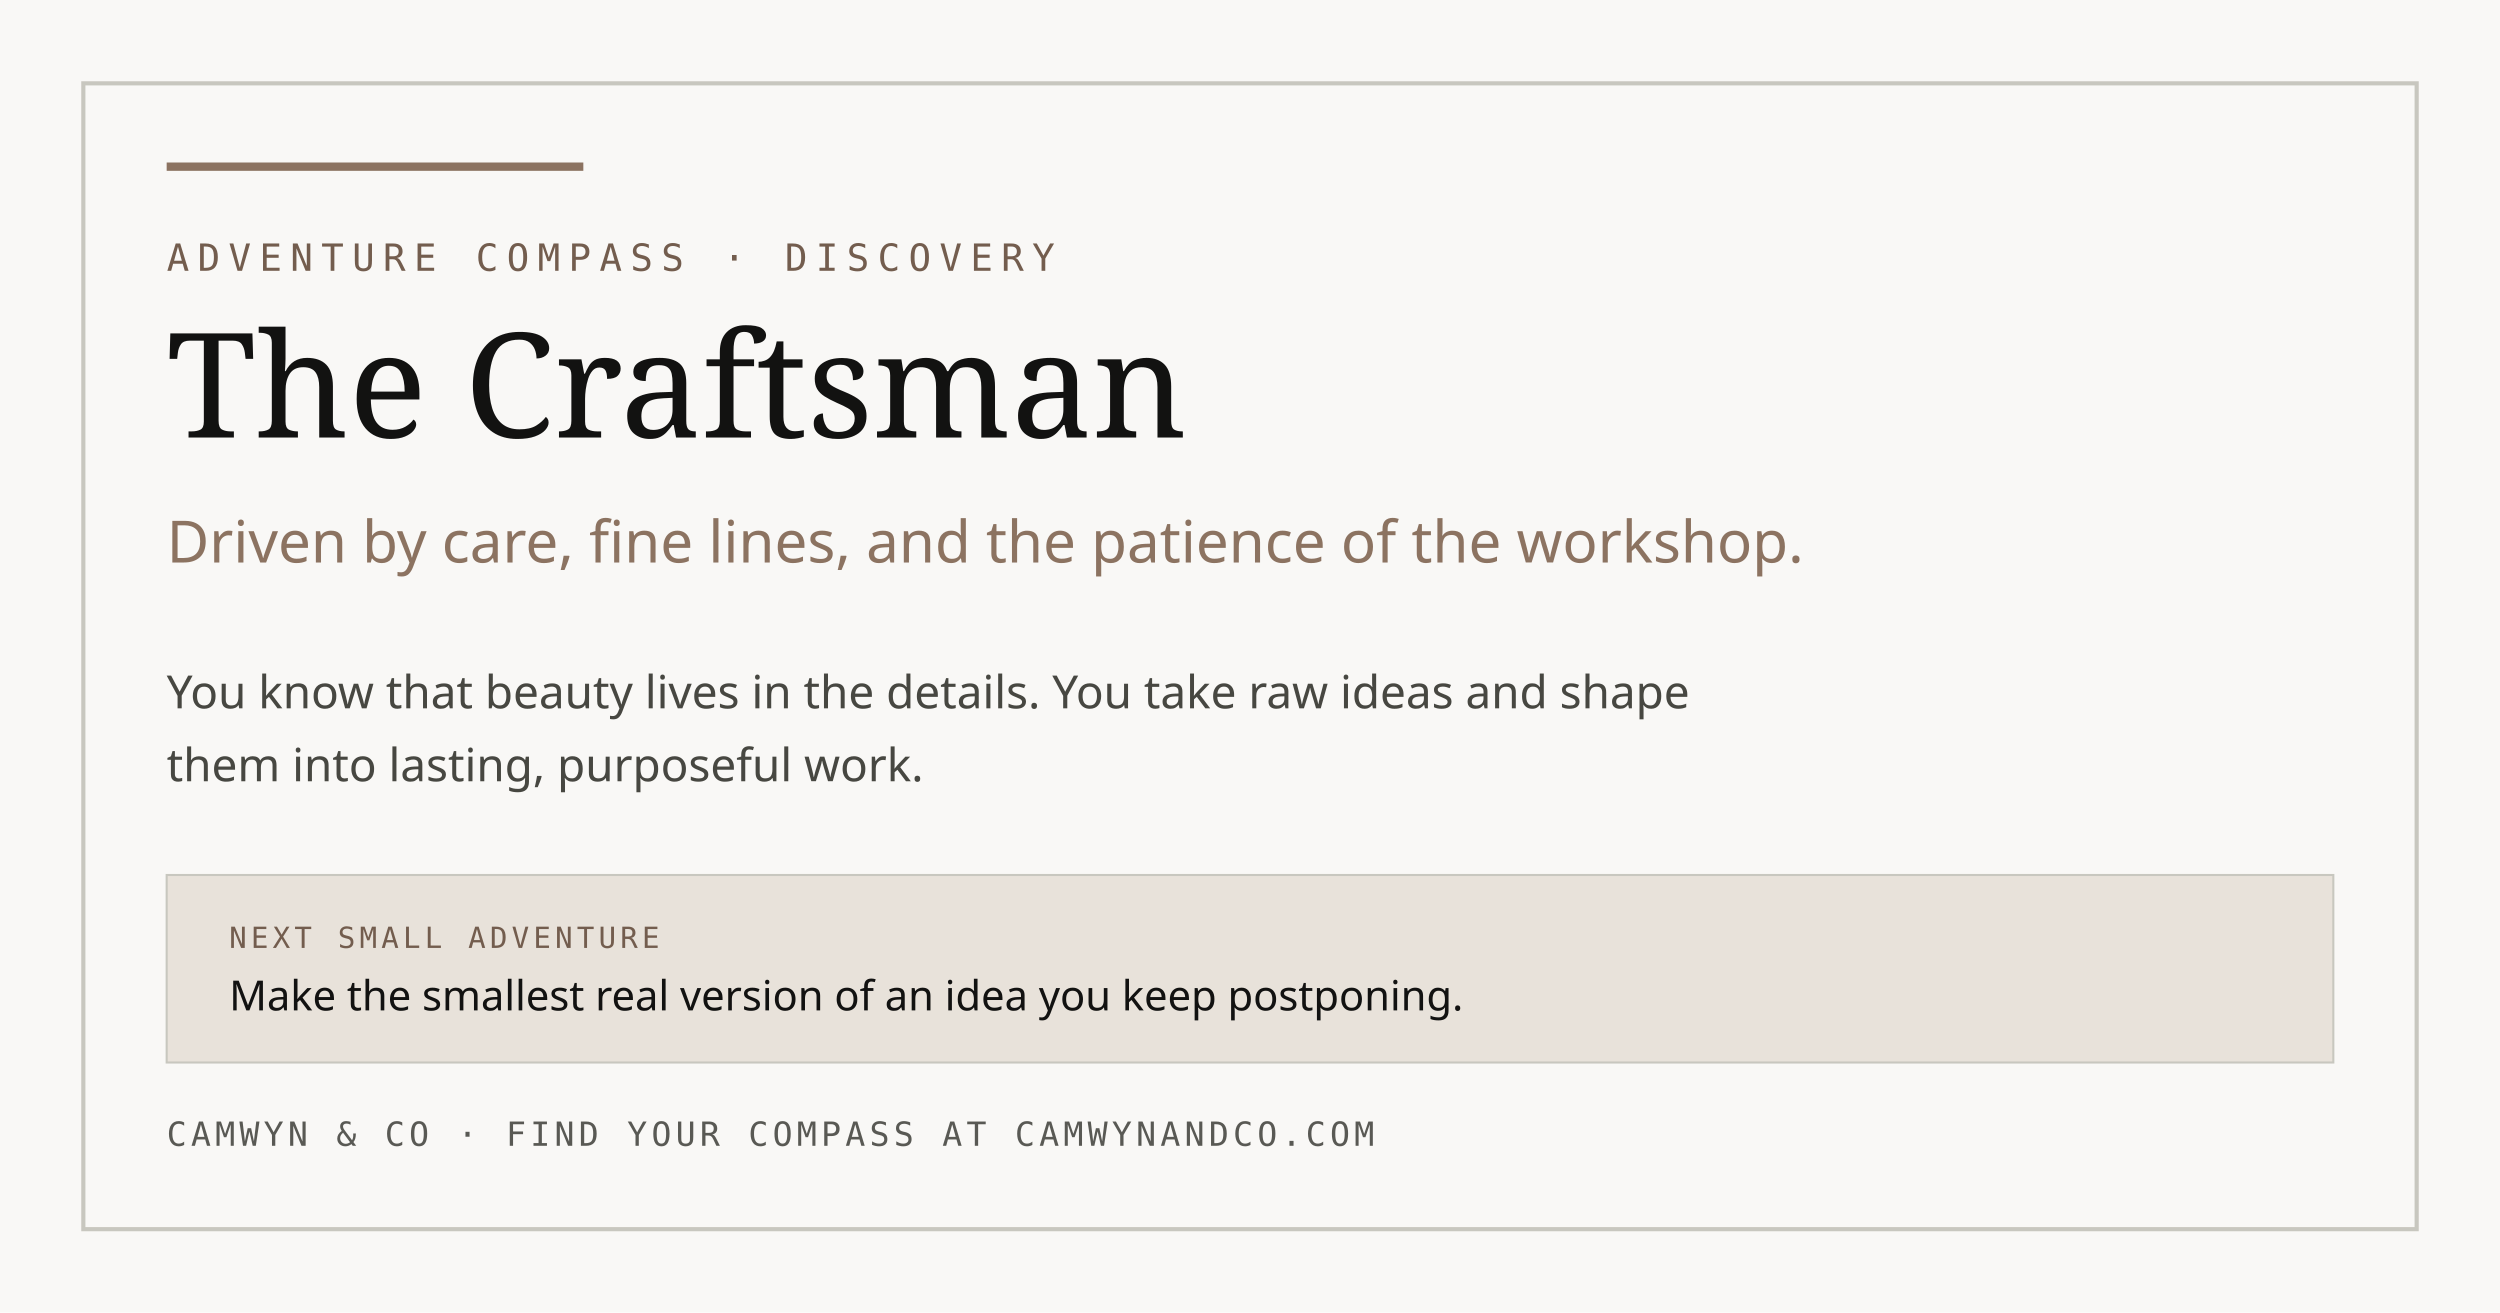
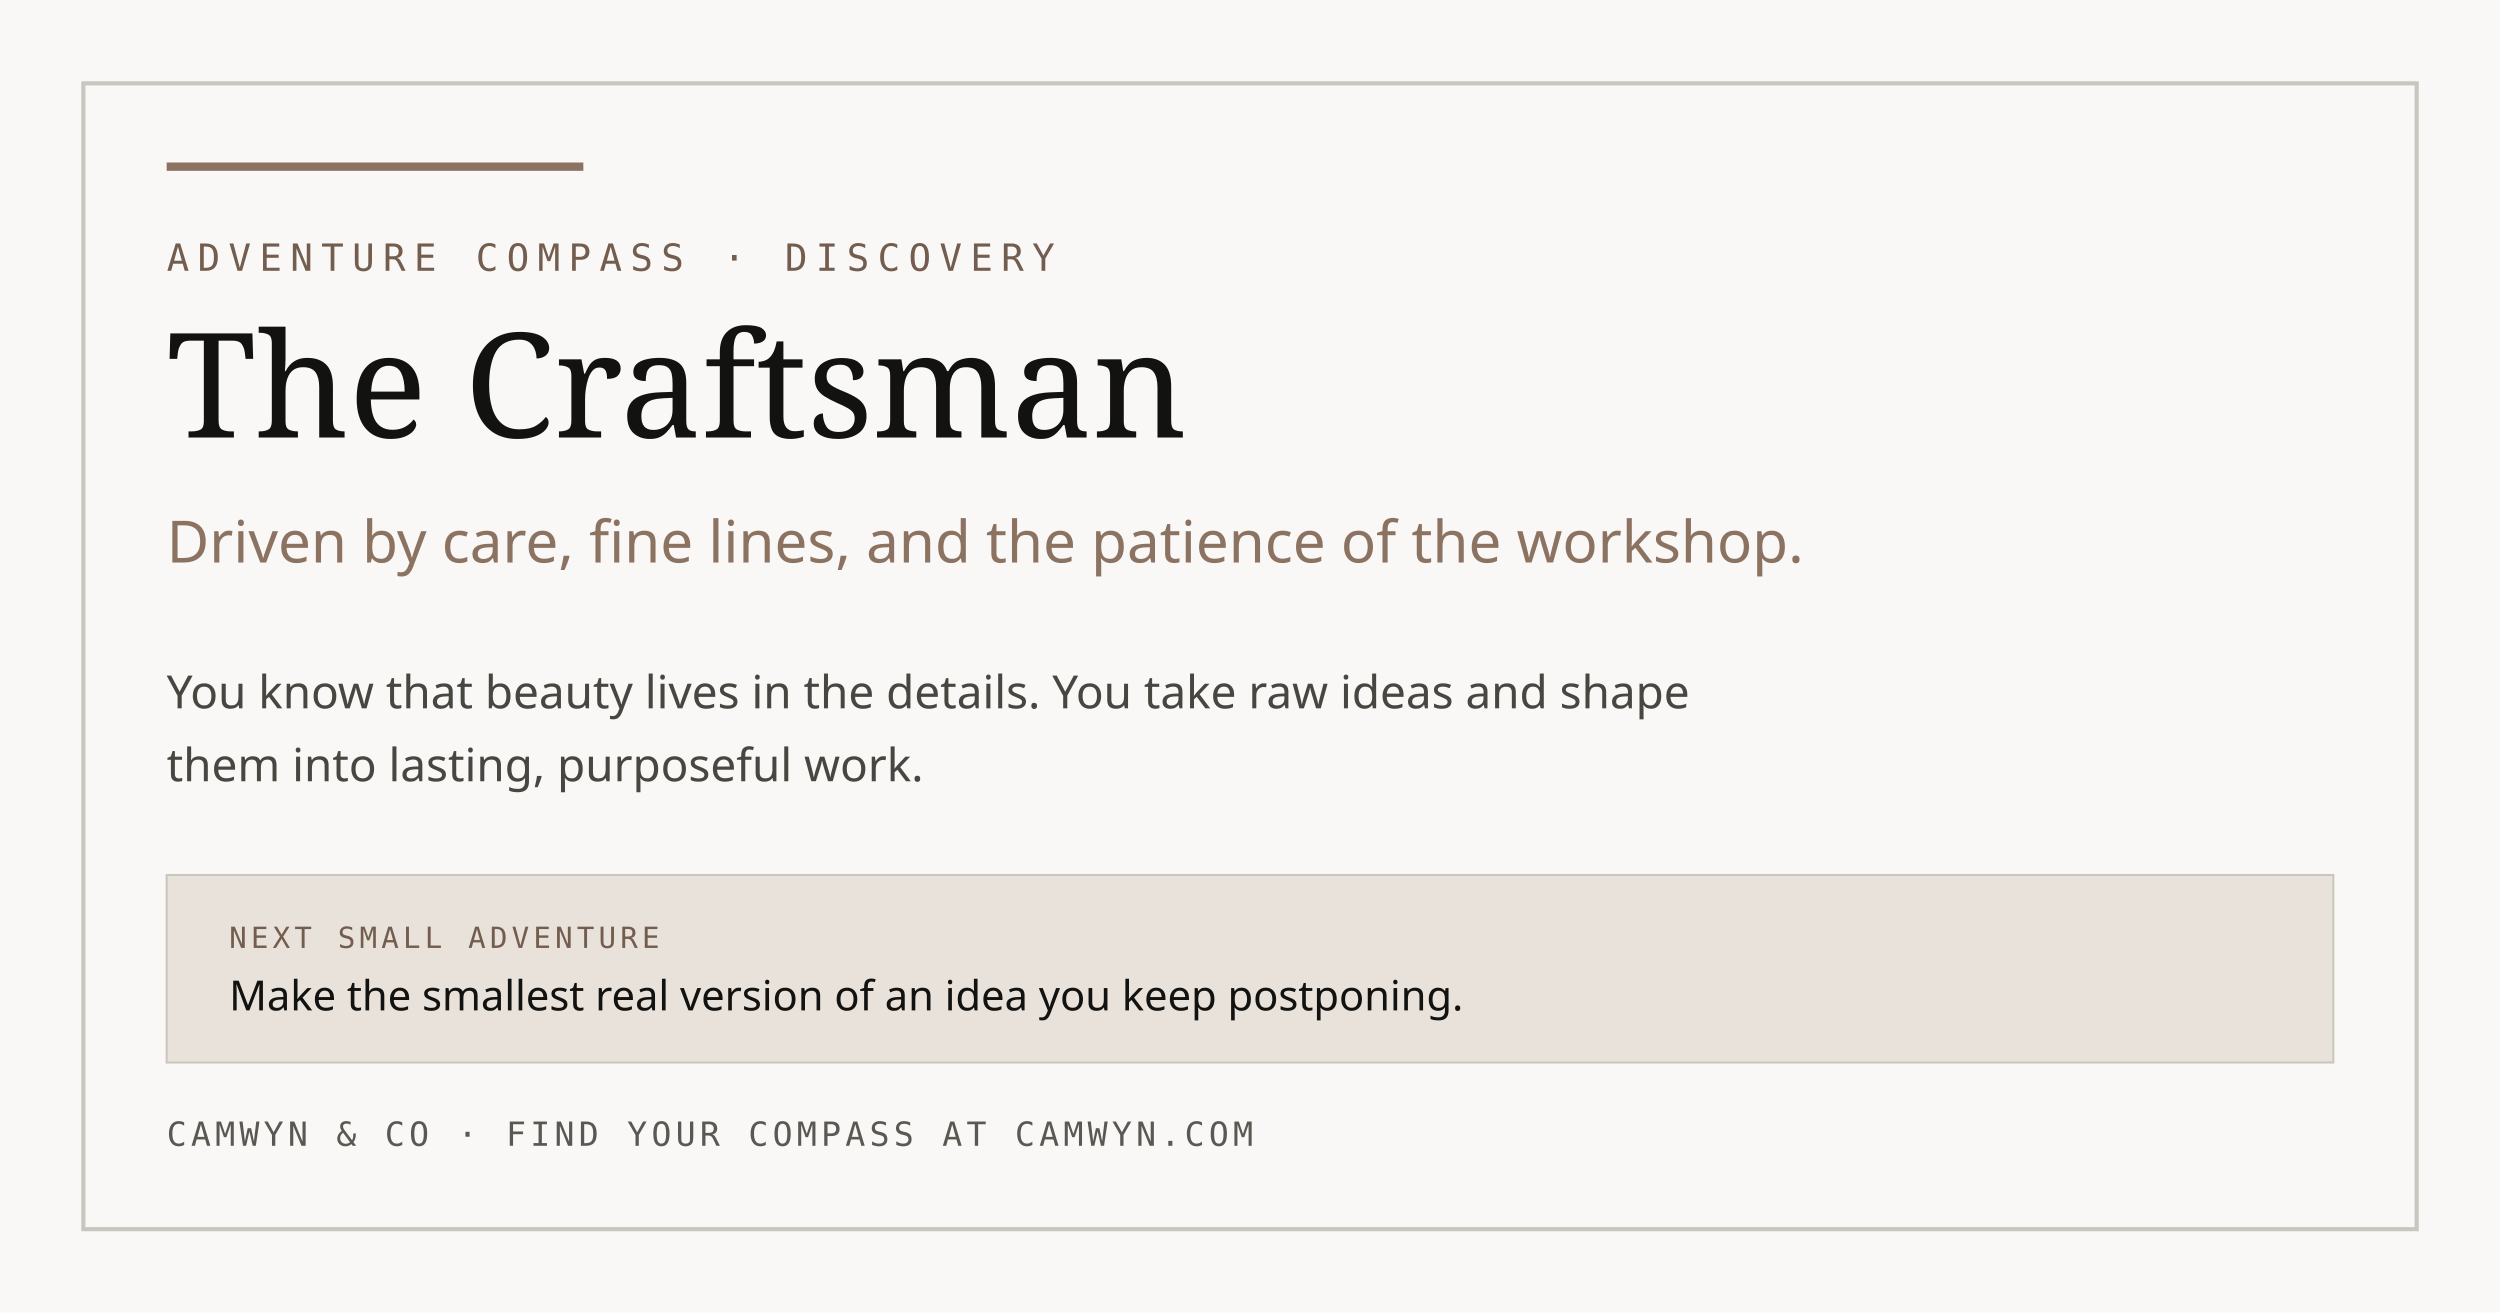
<svg xmlns="http://www.w3.org/2000/svg" viewBox="0 0 1200 630" width="1200" height="630">
  <rect width="1200" height="630" fill="#F9F8F6" />
  <rect x="40" y="40" width="1120" height="550" fill="none" stroke="#C8C7BF" stroke-width="2" />
  <line x1="80" y1="80" x2="280" y2="80" stroke="#8C7361" stroke-width="4" />
  <text x="80" y="130" font-family="'JetBrains Mono', monospace" font-size="18" letter-spacing="4" fill="#735D4E" text-transform="uppercase">
    ADVENTURE COMPASS · DISCOVERY
  </text>
  <text x="80" y="210" font-family="'DM Serif Display', Georgia, serif" font-size="70" fill="#121211">
    The Craftsman
  </text>
  <text x="80" y="270" font-family="'Hanken Grotesk', sans-serif" font-size="28" font-weight="500" fill="#8C7361">
    Driven by care, fine lines, and the patience of the workshop.
  </text>
  <text x="80" y="340" font-family="'Hanken Grotesk', sans-serif" font-size="22" fill="#474741">
    You know that beauty lives in the details. You take raw ideas and shape
  </text>
  <text x="80" y="375" font-family="'Hanken Grotesk', sans-serif" font-size="22" fill="#474741">
    them into lasting, purposeful work.
  </text>
  <rect x="80" y="420" width="1040" height="90" fill="#E8E2DA" stroke="#C8C7BF" stroke-width="1" />
  <text x="110" y="455" font-family="'JetBrains Mono', monospace" font-size="14" letter-spacing="2" fill="#735D4E" text-transform="uppercase">
    NEXT SMALL ADVENTURE
  </text>
  <text x="110" y="485" font-family="'Hanken Grotesk', sans-serif" font-size="20" font-weight="500" fill="#121211">
    Make the smallest real version of an idea you keep postponing.
  </text>
  <text x="80" y="550" font-family="'JetBrains Mono', monospace" font-size="16" letter-spacing="2" fill="#595954" text-transform="uppercase">
-     CAMWYN &amp; CO · FIND YOUR COMPASS AT CAMWYNANDCO.COM
+     CAMWYN &amp; CO · FIND YOUR COMPASS AT CAMWYN.COM
  </text>
</svg>
